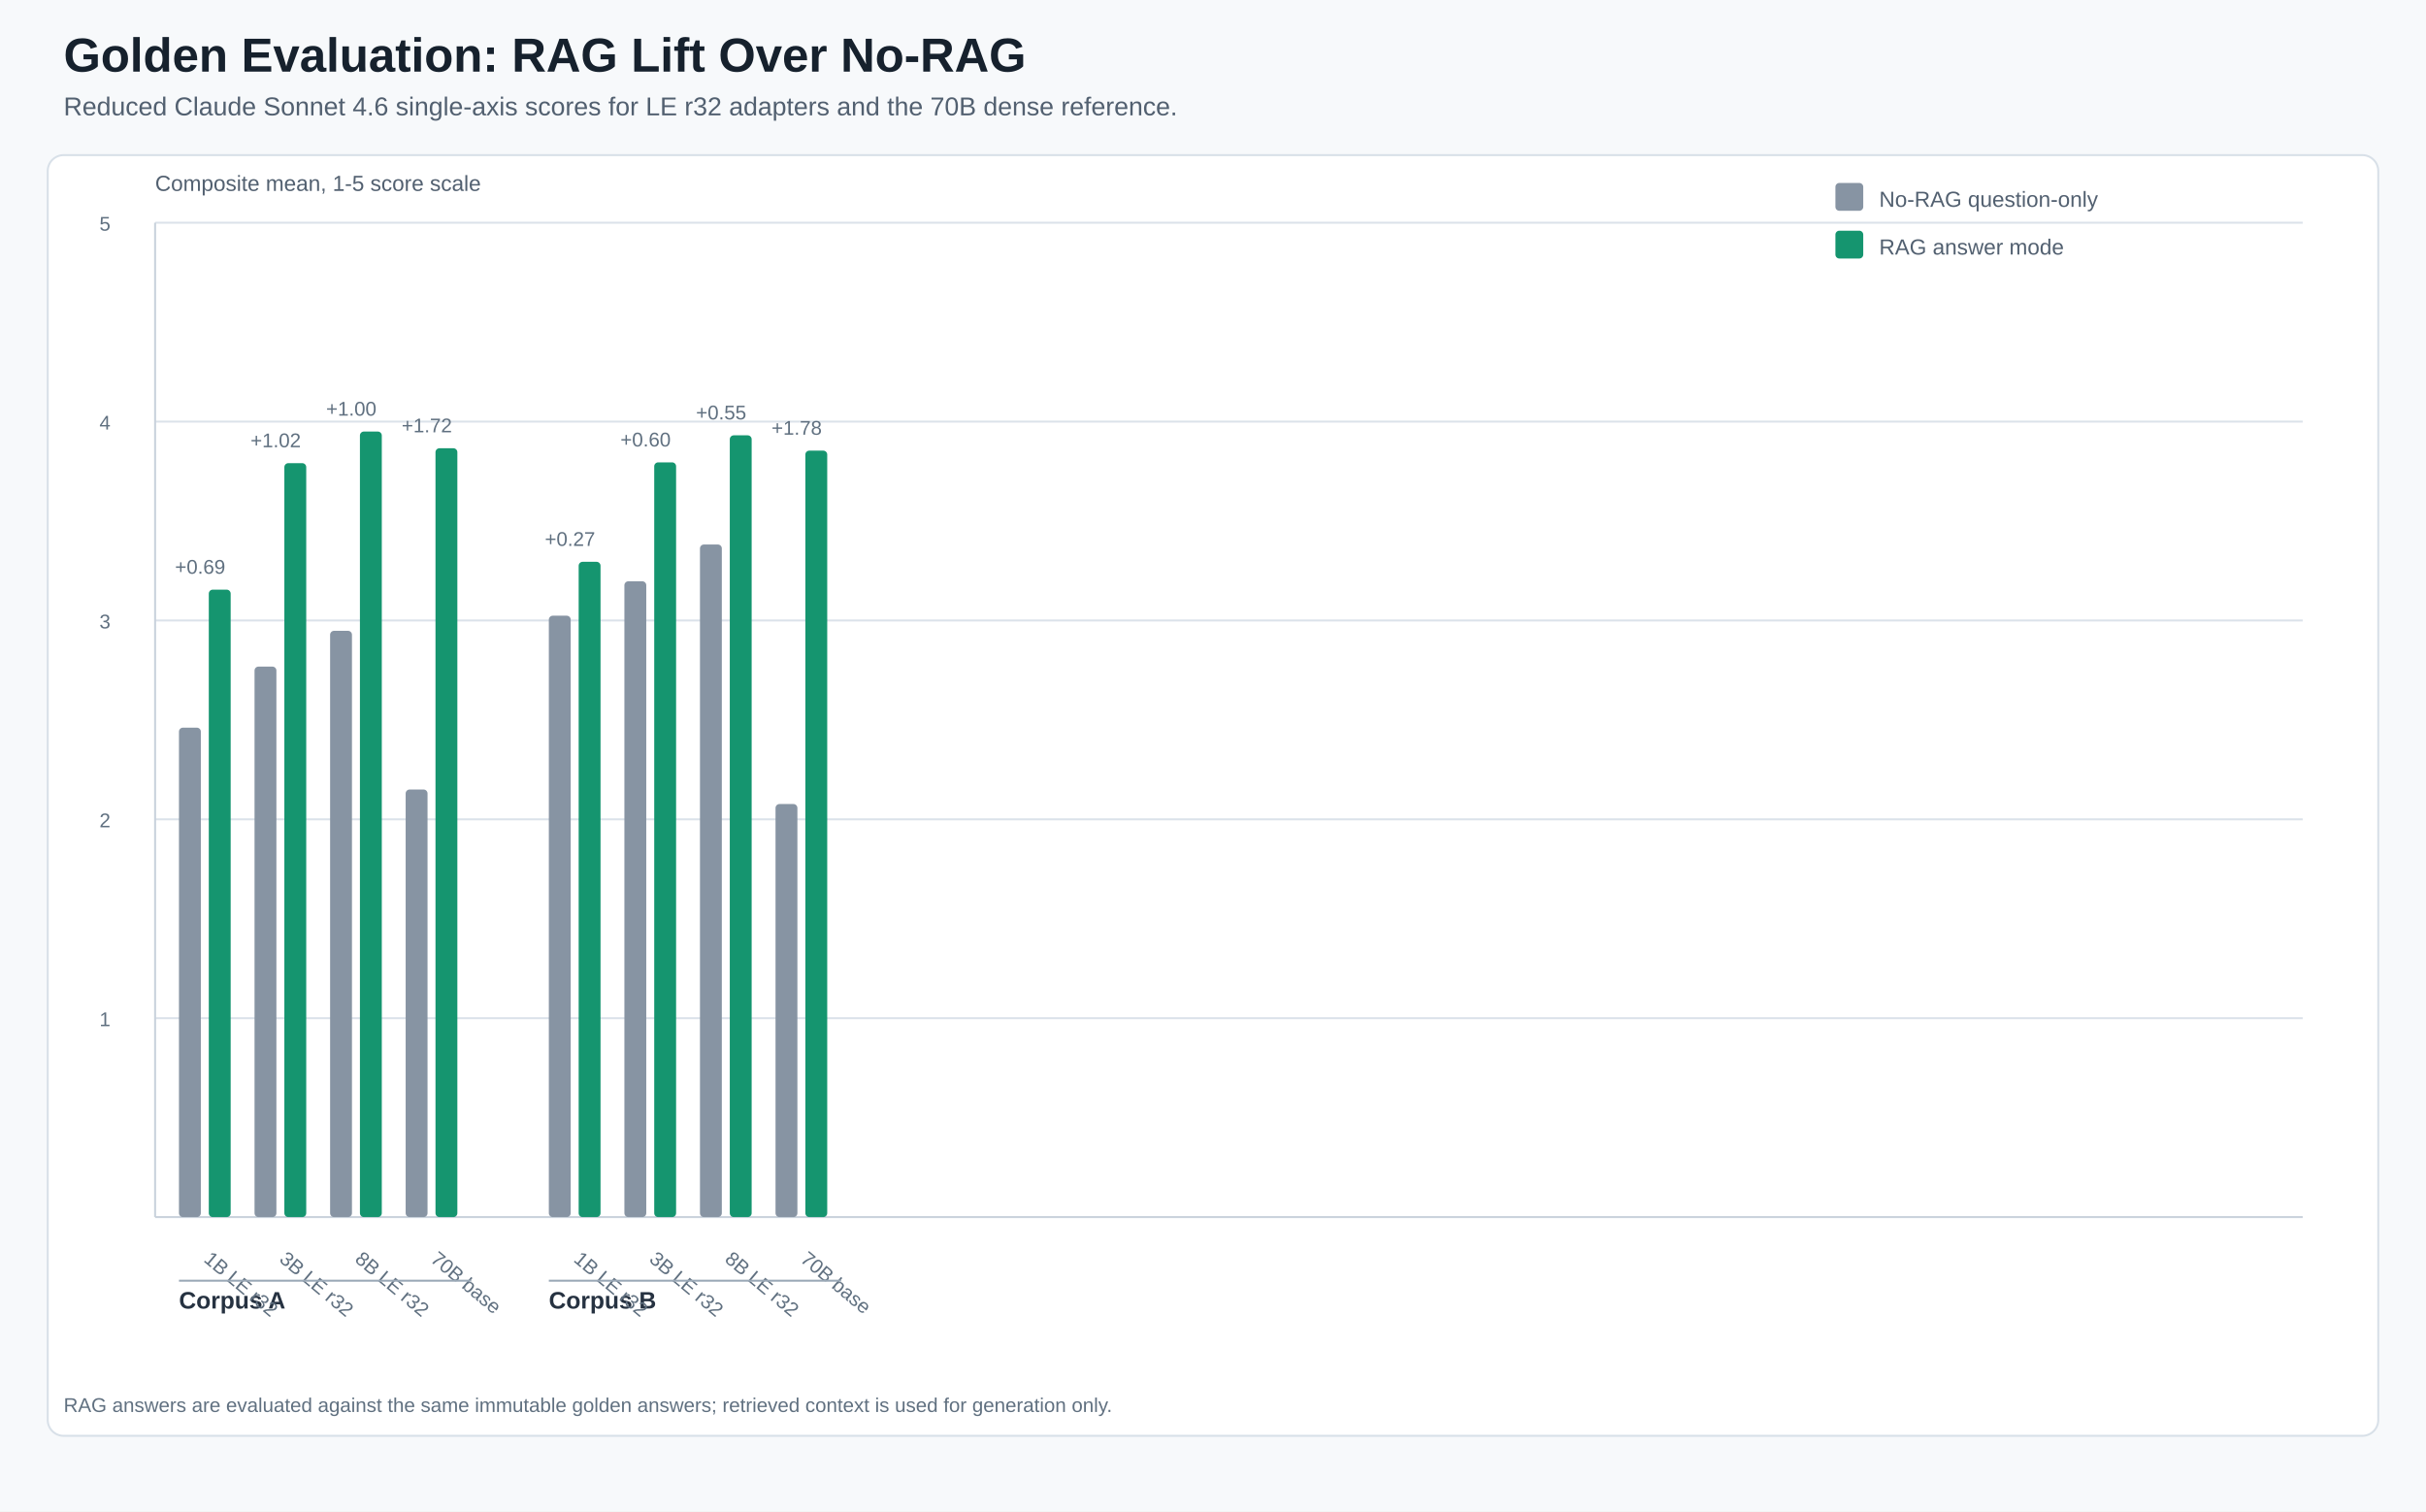
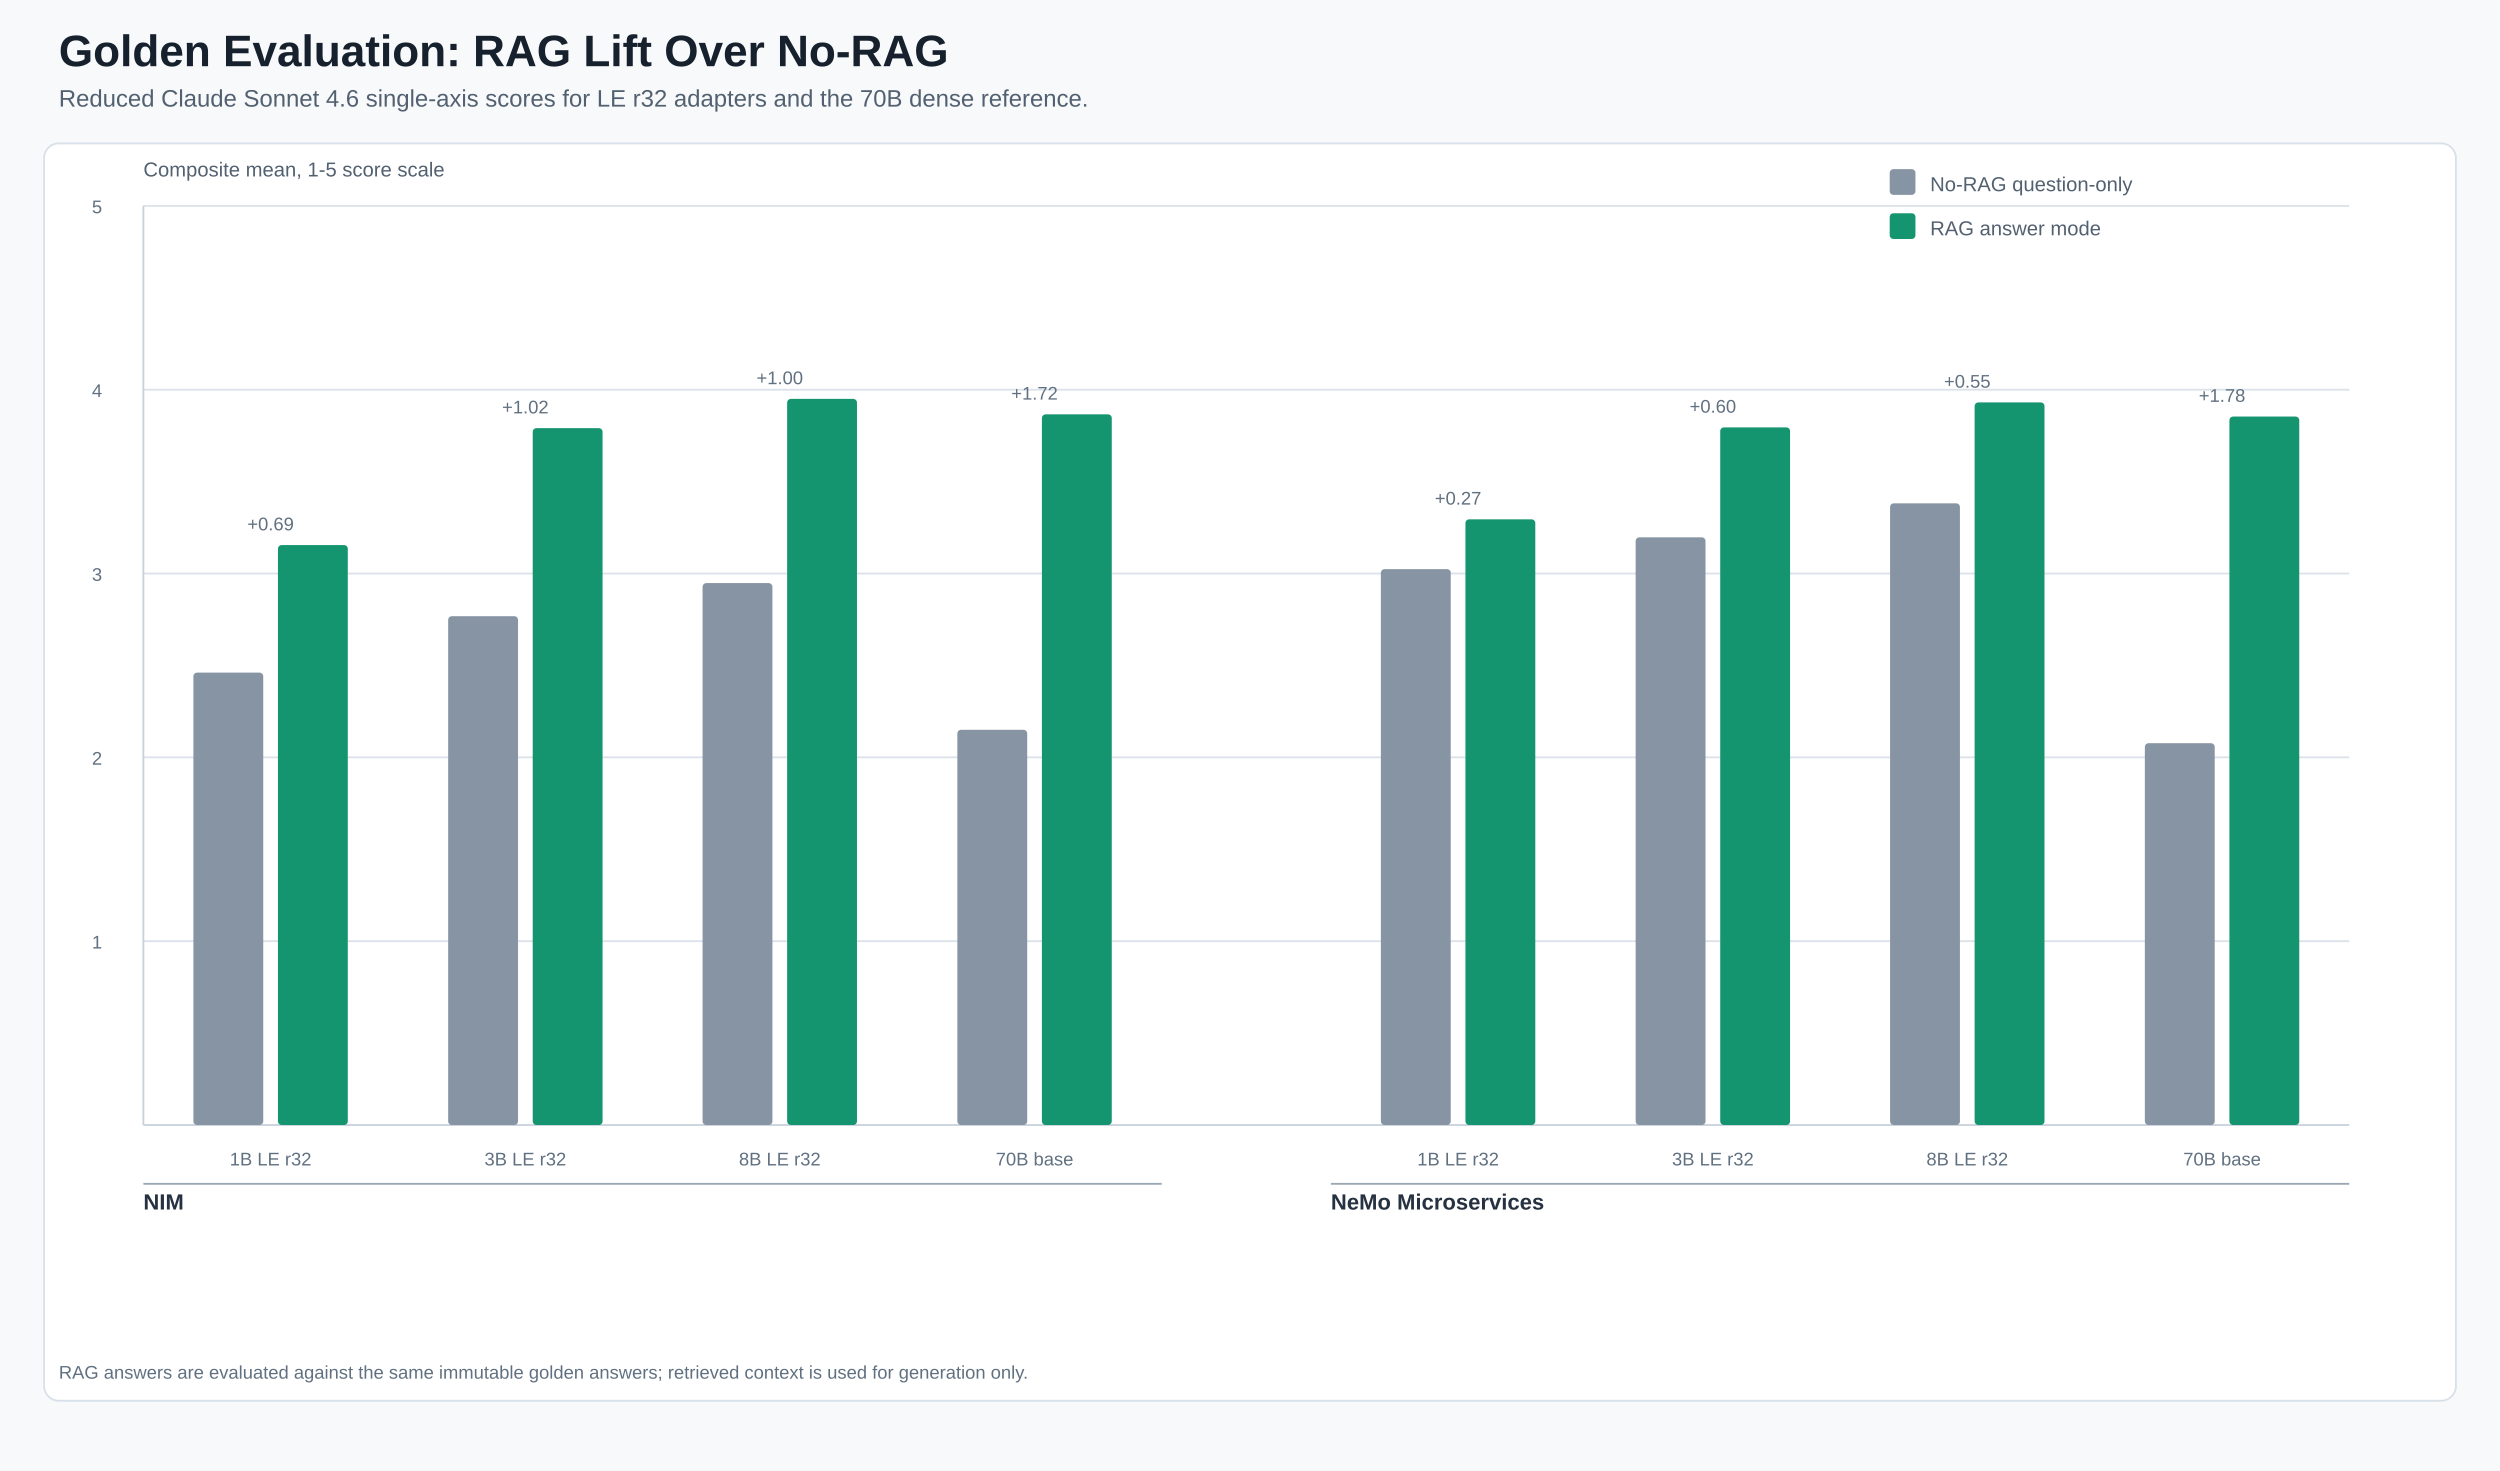
- <svg xmlns="http://www.w3.org/2000/svg" width="1220" height="760" viewBox="0 0 1220 760" role="img" aria-labelledby="title desc">
+ <svg xmlns="http://www.w3.org/2000/svg" width="1360" height="800" viewBox="0 0 1360 800" role="img" aria-labelledby="title desc">
  <style>
.bg{fill:#f7f9fb}.title{font:700 24px Arial,sans-serif;fill:#16212d}.subtitle{font:400 13px Arial,sans-serif;fill:#526070}
.label{font:700 12px Arial,sans-serif;fill:#263241}.small{font:400 11px Arial,sans-serif;fill:#526070}.tiny{font:400 10px Arial,sans-serif;fill:#607080}
.axis{stroke:#c9d2dc;stroke-width:1}.grid{stroke:#dbe2ea;stroke-width:1}.panel{fill:#ffffff;stroke:#d8e0e8;stroke-width:1;rx:8}
.norag{fill:#8794a3}.rag{fill:#15956f}.line{stroke:#9aa8b6;stroke-width:1}.value{font:700 11px Arial,sans-serif;fill:#16212d}
</style>
  <rect class="bg" x="0" y="0" width="100%" height="100%" />
  <text class="title" x="32" y="36">Golden Evaluation: RAG Lift Over No-RAG</text>
  <text class="subtitle" x="32" y="58">Reduced Claude Sonnet 4.6 single-axis scores for LE r32 adapters and the 70B dense reference.</text>
-   <rect class="panel" x="24" y="78" width="1172" height="644" />
-   <line class="grid" x1="78" y1="512.0" x2="1158" y2="512.0" />
+   <rect class="panel" x="24" y="78" width="1312" height="684" />
+   <line class="grid" x1="78" y1="512.0" x2="1278" y2="512.0" />
  <text class="tiny" x="50" y="516.0">1</text>
-   <line class="grid" x1="78" y1="412.0" x2="1158" y2="412.0" />
+   <line class="grid" x1="78" y1="412.0" x2="1278" y2="412.0" />
  <text class="tiny" x="50" y="416.0">2</text>
-   <line class="grid" x1="78" y1="312.0" x2="1158" y2="312.0" />
+   <line class="grid" x1="78" y1="312.0" x2="1278" y2="312.0" />
  <text class="tiny" x="50" y="316.0">3</text>
-   <line class="grid" x1="78" y1="212.0" x2="1158" y2="212.0" />
+   <line class="grid" x1="78" y1="212.0" x2="1278" y2="212.0" />
  <text class="tiny" x="50" y="216.0">4</text>
-   <line class="grid" x1="78" y1="112.0" x2="1158" y2="112.0" />
+   <line class="grid" x1="78" y1="112.0" x2="1278" y2="112.0" />
  <text class="tiny" x="50" y="116.0">5</text>
  <line class="axis" x1="78" y1="112" x2="78" y2="612" />
-   <line class="axis" x1="78" y1="612" x2="1158" y2="612" />
+   <line class="axis" x1="78" y1="612" x2="1278" y2="612" />
  <text class="small" x="78" y="96">Composite mean, 1-5 score scale</text>
-   <text class="label" x="90" y="658">Corpus A</text>
-   <rect class="norag" x="90" y="365.9" width="11" height="246.1" rx="2" />
-   <rect class="rag" x="105" y="296.5" width="11" height="315.5" rx="2" />
-   <text class="tiny" x="88" y="288.5">+0.69</text>
-   <text class="tiny" transform="translate(102,634) rotate(40)">1B LE r32</text>
-   <rect class="norag" x="128" y="335.2" width="11" height="276.8" rx="2" />
-   <rect class="rag" x="143" y="232.9" width="11" height="379.1" rx="2" />
-   <text class="tiny" x="126" y="224.9">+1.02</text>
-   <text class="tiny" transform="translate(140,634) rotate(40)">3B LE r32</text>
-   <rect class="norag" x="166" y="317.2" width="11" height="294.8" rx="2" />
-   <rect class="rag" x="181" y="217.0" width="11" height="395.0" rx="2" />
-   <text class="tiny" x="164" y="209.0">+1.00</text>
-   <text class="tiny" transform="translate(178,634) rotate(40)">8B LE r32</text>
-   <rect class="norag" x="204" y="397.0" width="11" height="215.0" rx="2" />
-   <rect class="rag" x="219" y="225.4" width="11" height="386.6" rx="2" />
-   <text class="tiny" x="202" y="217.4">+1.72</text>
-   <text class="tiny" transform="translate(216,634) rotate(40)">70B base</text>
-   <line class="line" x1="90" y1="644" x2="237" y2="644" />
-   <text class="label" x="276" y="658">Corpus B</text>
-   <rect class="norag" x="276" y="309.6" width="11" height="302.4" rx="2" />
-   <rect class="rag" x="291" y="282.5" width="11" height="329.5" rx="2" />
-   <text class="tiny" x="274" y="274.5">+0.27</text>
-   <text class="tiny" transform="translate(288,634) rotate(40)">1B LE r32</text>
-   <rect class="norag" x="314" y="292.3" width="11" height="319.7" rx="2" />
-   <rect class="rag" x="329" y="232.5" width="11" height="379.5" rx="2" />
-   <text class="tiny" x="312" y="224.5">+0.60</text>
-   <text class="tiny" transform="translate(326,634) rotate(40)">3B LE r32</text>
-   <rect class="norag" x="352" y="273.8" width="11" height="338.2" rx="2" />
-   <rect class="rag" x="367" y="218.9" width="11" height="393.1" rx="2" />
-   <text class="tiny" x="350" y="210.9">+0.55</text>
-   <text class="tiny" transform="translate(364,634) rotate(40)">8B LE r32</text>
-   <rect class="norag" x="390" y="404.3" width="11" height="207.7" rx="2" />
-   <rect class="rag" x="405" y="226.6" width="11" height="385.4" rx="2" />
-   <text class="tiny" x="388" y="218.6">+1.78</text>
-   <text class="tiny" transform="translate(402,634) rotate(40)">70B base</text>
-   <line class="line" x1="276" y1="644" x2="423" y2="644" />
-   <rect class="norag" x="923" y="92" width="14" height="14" rx="2" />
-   <text class="small" x="945" y="104">No-RAG question-only</text>
-   <rect class="rag" x="923" y="116" width="14" height="14" rx="2" />
-   <text class="small" x="945" y="128">RAG answer mode</text>
-   <text class="tiny" x="32" y="710">RAG answers are evaluated against the same immutable golden answers; retrieved context is used for generation only.</text>
+   <text class="label" x="78.0" y="658">NIM</text>
+   <rect class="norag" x="105.2" y="365.9" width="38" height="246.1" rx="2" />
+   <rect class="rag" x="151.2" y="296.5" width="38" height="315.5" rx="2" />
+   <text class="tiny" text-anchor="middle" x="147.2" y="288.5">+0.69</text>
+   <text class="tiny" text-anchor="middle" x="147.2" y="634">1B LE r32</text>
+   <rect class="norag" x="243.8" y="335.2" width="38" height="276.8" rx="2" />
+   <rect class="rag" x="289.8" y="232.9" width="38" height="379.1" rx="2" />
+   <text class="tiny" text-anchor="middle" x="285.8" y="224.9">+1.02</text>
+   <text class="tiny" text-anchor="middle" x="285.8" y="634">3B LE r32</text>
+   <rect class="norag" x="382.2" y="317.2" width="38" height="294.8" rx="2" />
+   <rect class="rag" x="428.2" y="217.0" width="38" height="395.0" rx="2" />
+   <text class="tiny" text-anchor="middle" x="424.2" y="209.0">+1.00</text>
+   <text class="tiny" text-anchor="middle" x="424.2" y="634">8B LE r32</text>
+   <rect class="norag" x="520.8" y="397.0" width="38" height="215.0" rx="2" />
+   <rect class="rag" x="566.8" y="225.4" width="38" height="386.6" rx="2" />
+   <text class="tiny" text-anchor="middle" x="562.8" y="217.4">+1.72</text>
+   <text class="tiny" text-anchor="middle" x="562.8" y="634">70B base</text>
+   <line class="line" x1="78.0" y1="644" x2="632.0" y2="644" />
+   <text class="label" x="724.0" y="658">NeMo Microservices</text>
+   <rect class="norag" x="751.2" y="309.6" width="38" height="302.4" rx="2" />
+   <rect class="rag" x="797.2" y="282.5" width="38" height="329.5" rx="2" />
+   <text class="tiny" text-anchor="middle" x="793.2" y="274.5">+0.27</text>
+   <text class="tiny" text-anchor="middle" x="793.2" y="634">1B LE r32</text>
+   <rect class="norag" x="889.8" y="292.3" width="38" height="319.7" rx="2" />
+   <rect class="rag" x="935.8" y="232.5" width="38" height="379.5" rx="2" />
+   <text class="tiny" text-anchor="middle" x="931.8" y="224.5">+0.60</text>
+   <text class="tiny" text-anchor="middle" x="931.8" y="634">3B LE r32</text>
+   <rect class="norag" x="1028.2" y="273.8" width="38" height="338.2" rx="2" />
+   <rect class="rag" x="1074.2" y="218.9" width="38" height="393.1" rx="2" />
+   <text class="tiny" text-anchor="middle" x="1070.2" y="210.9">+0.55</text>
+   <text class="tiny" text-anchor="middle" x="1070.2" y="634">8B LE r32</text>
+   <rect class="norag" x="1166.8" y="404.3" width="38" height="207.7" rx="2" />
+   <rect class="rag" x="1212.8" y="226.6" width="38" height="385.4" rx="2" />
+   <text class="tiny" text-anchor="middle" x="1208.8" y="218.6">+1.78</text>
+   <text class="tiny" text-anchor="middle" x="1208.8" y="634">70B base</text>
+   <line class="line" x1="724.0" y1="644" x2="1278.0" y2="644" />
+   <rect class="norag" x="1028" y="92" width="14" height="14" rx="2" />
+   <text class="small" x="1050" y="104">No-RAG question-only</text>
+   <rect class="rag" x="1028" y="116" width="14" height="14" rx="2" />
+   <text class="small" x="1050" y="128">RAG answer mode</text>
+   <text class="tiny" x="32" y="750">RAG answers are evaluated against the same immutable golden answers; retrieved context is used for generation only.</text>
</svg>
